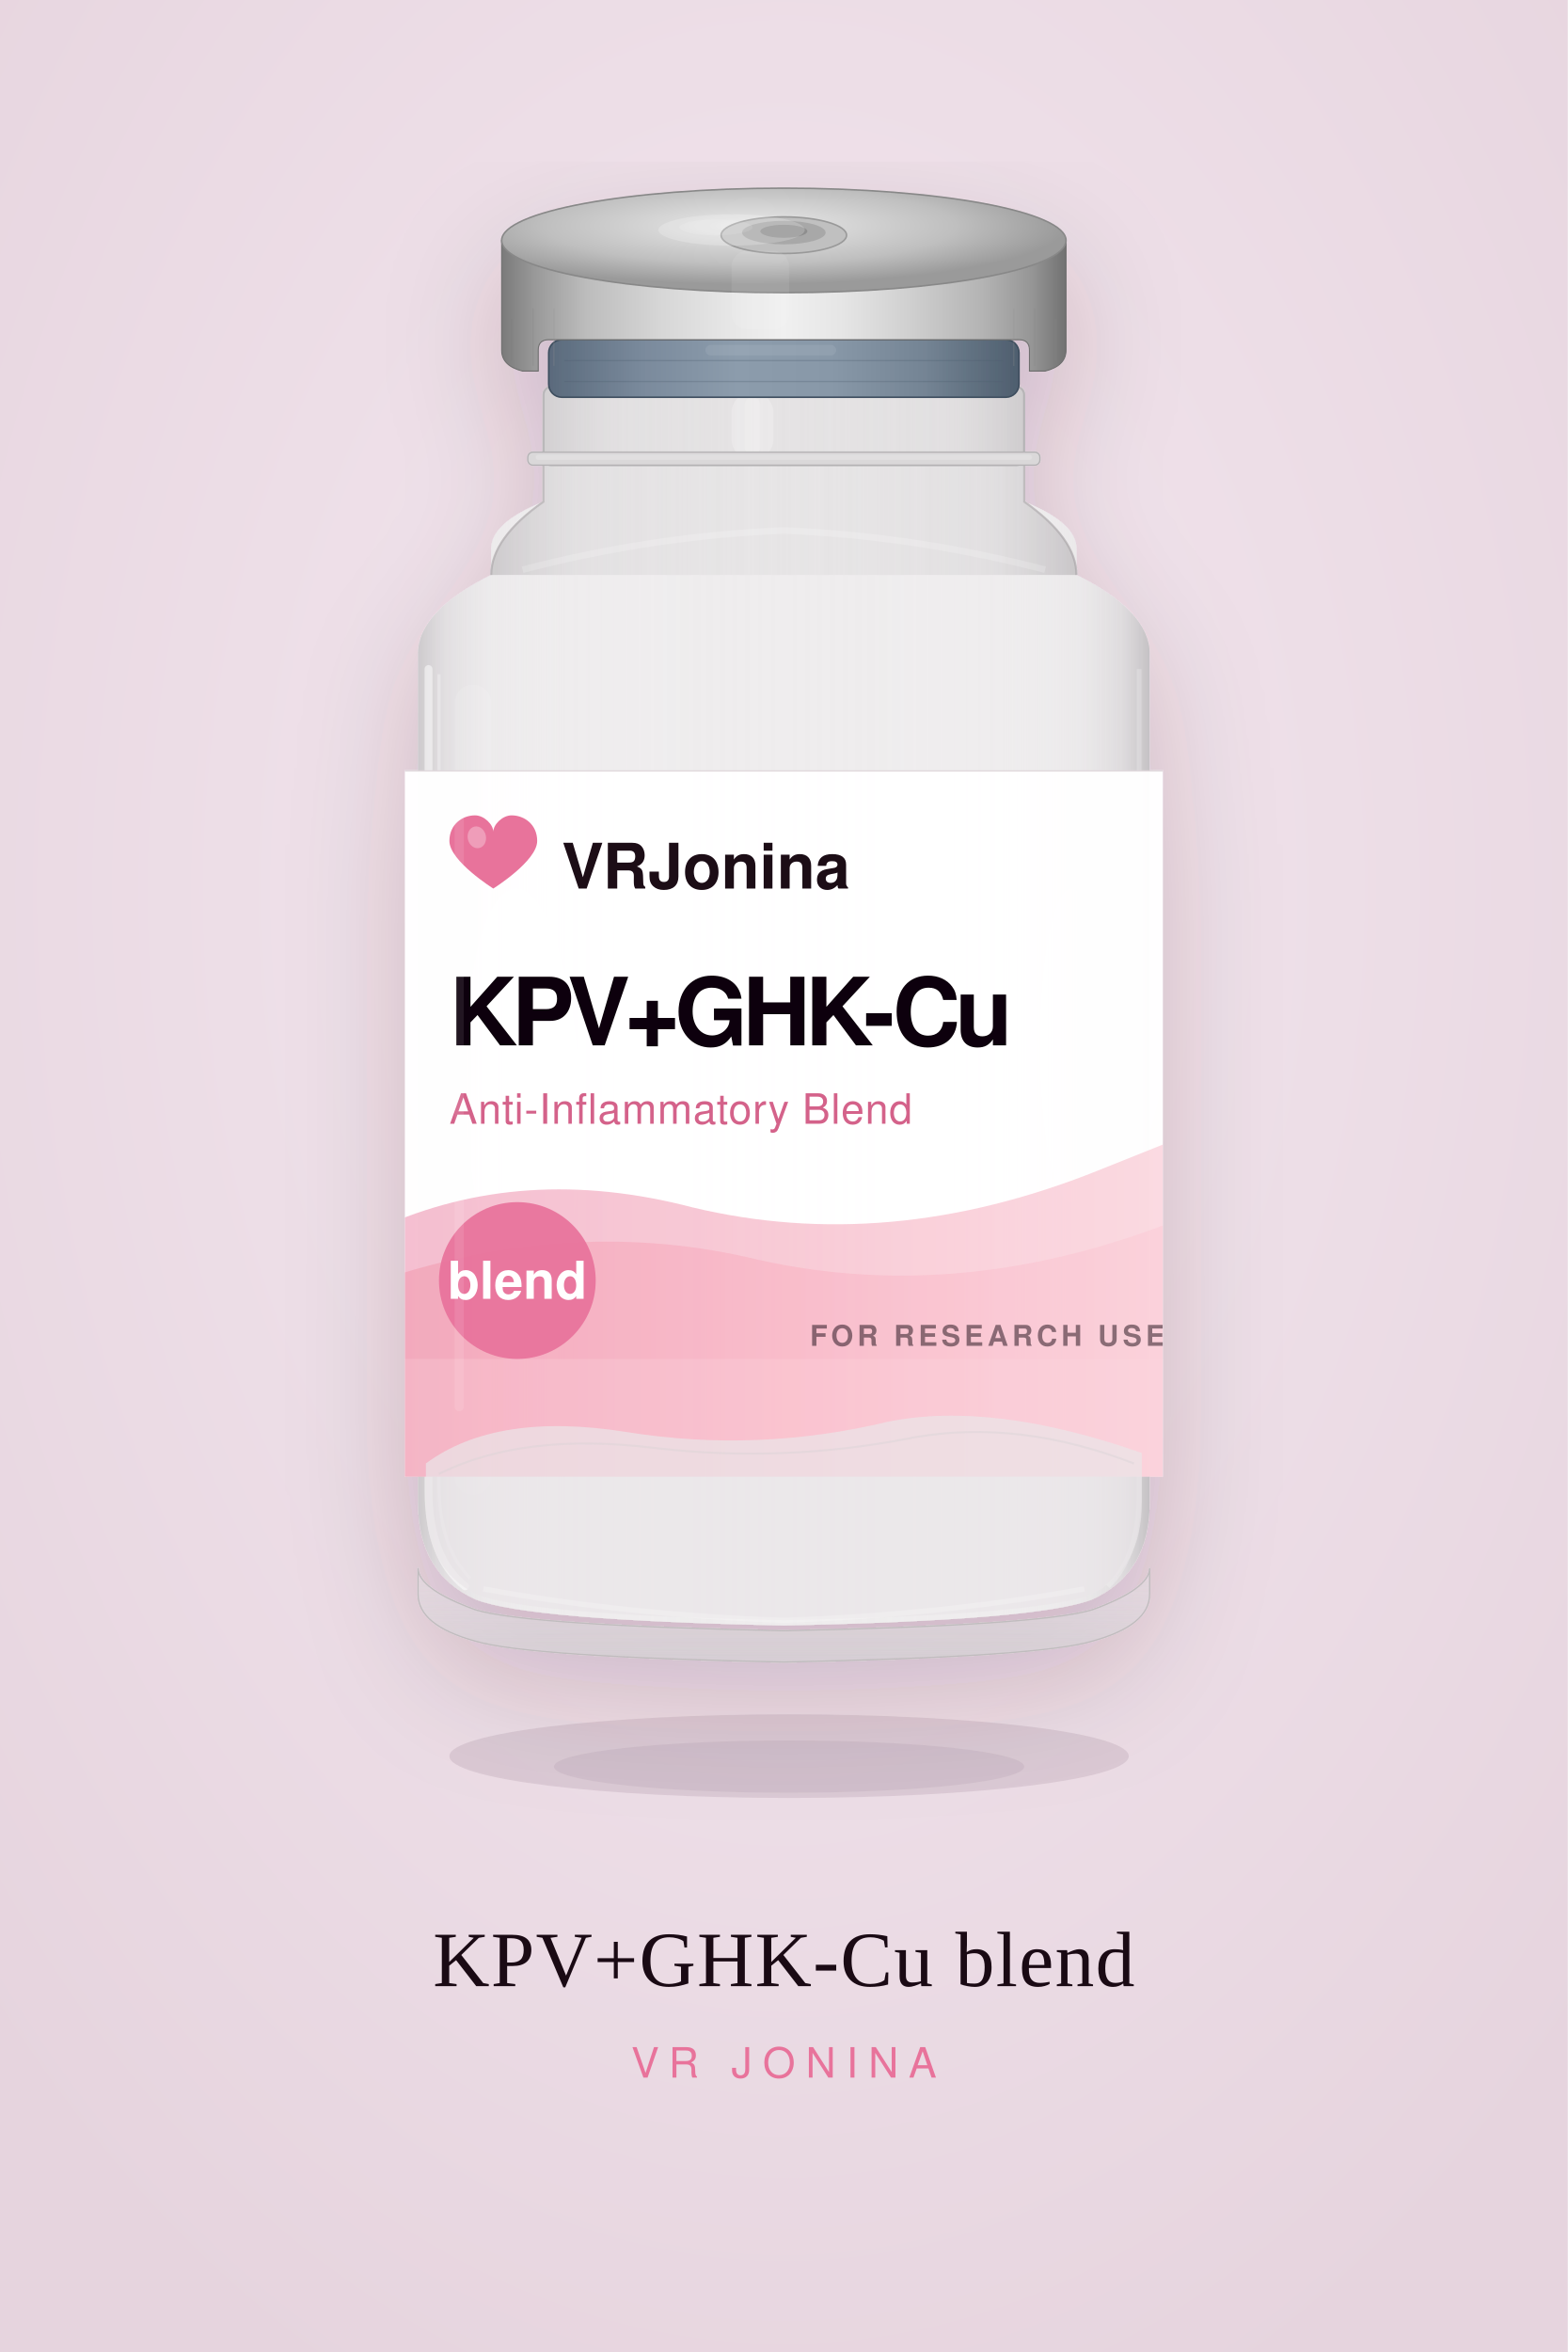
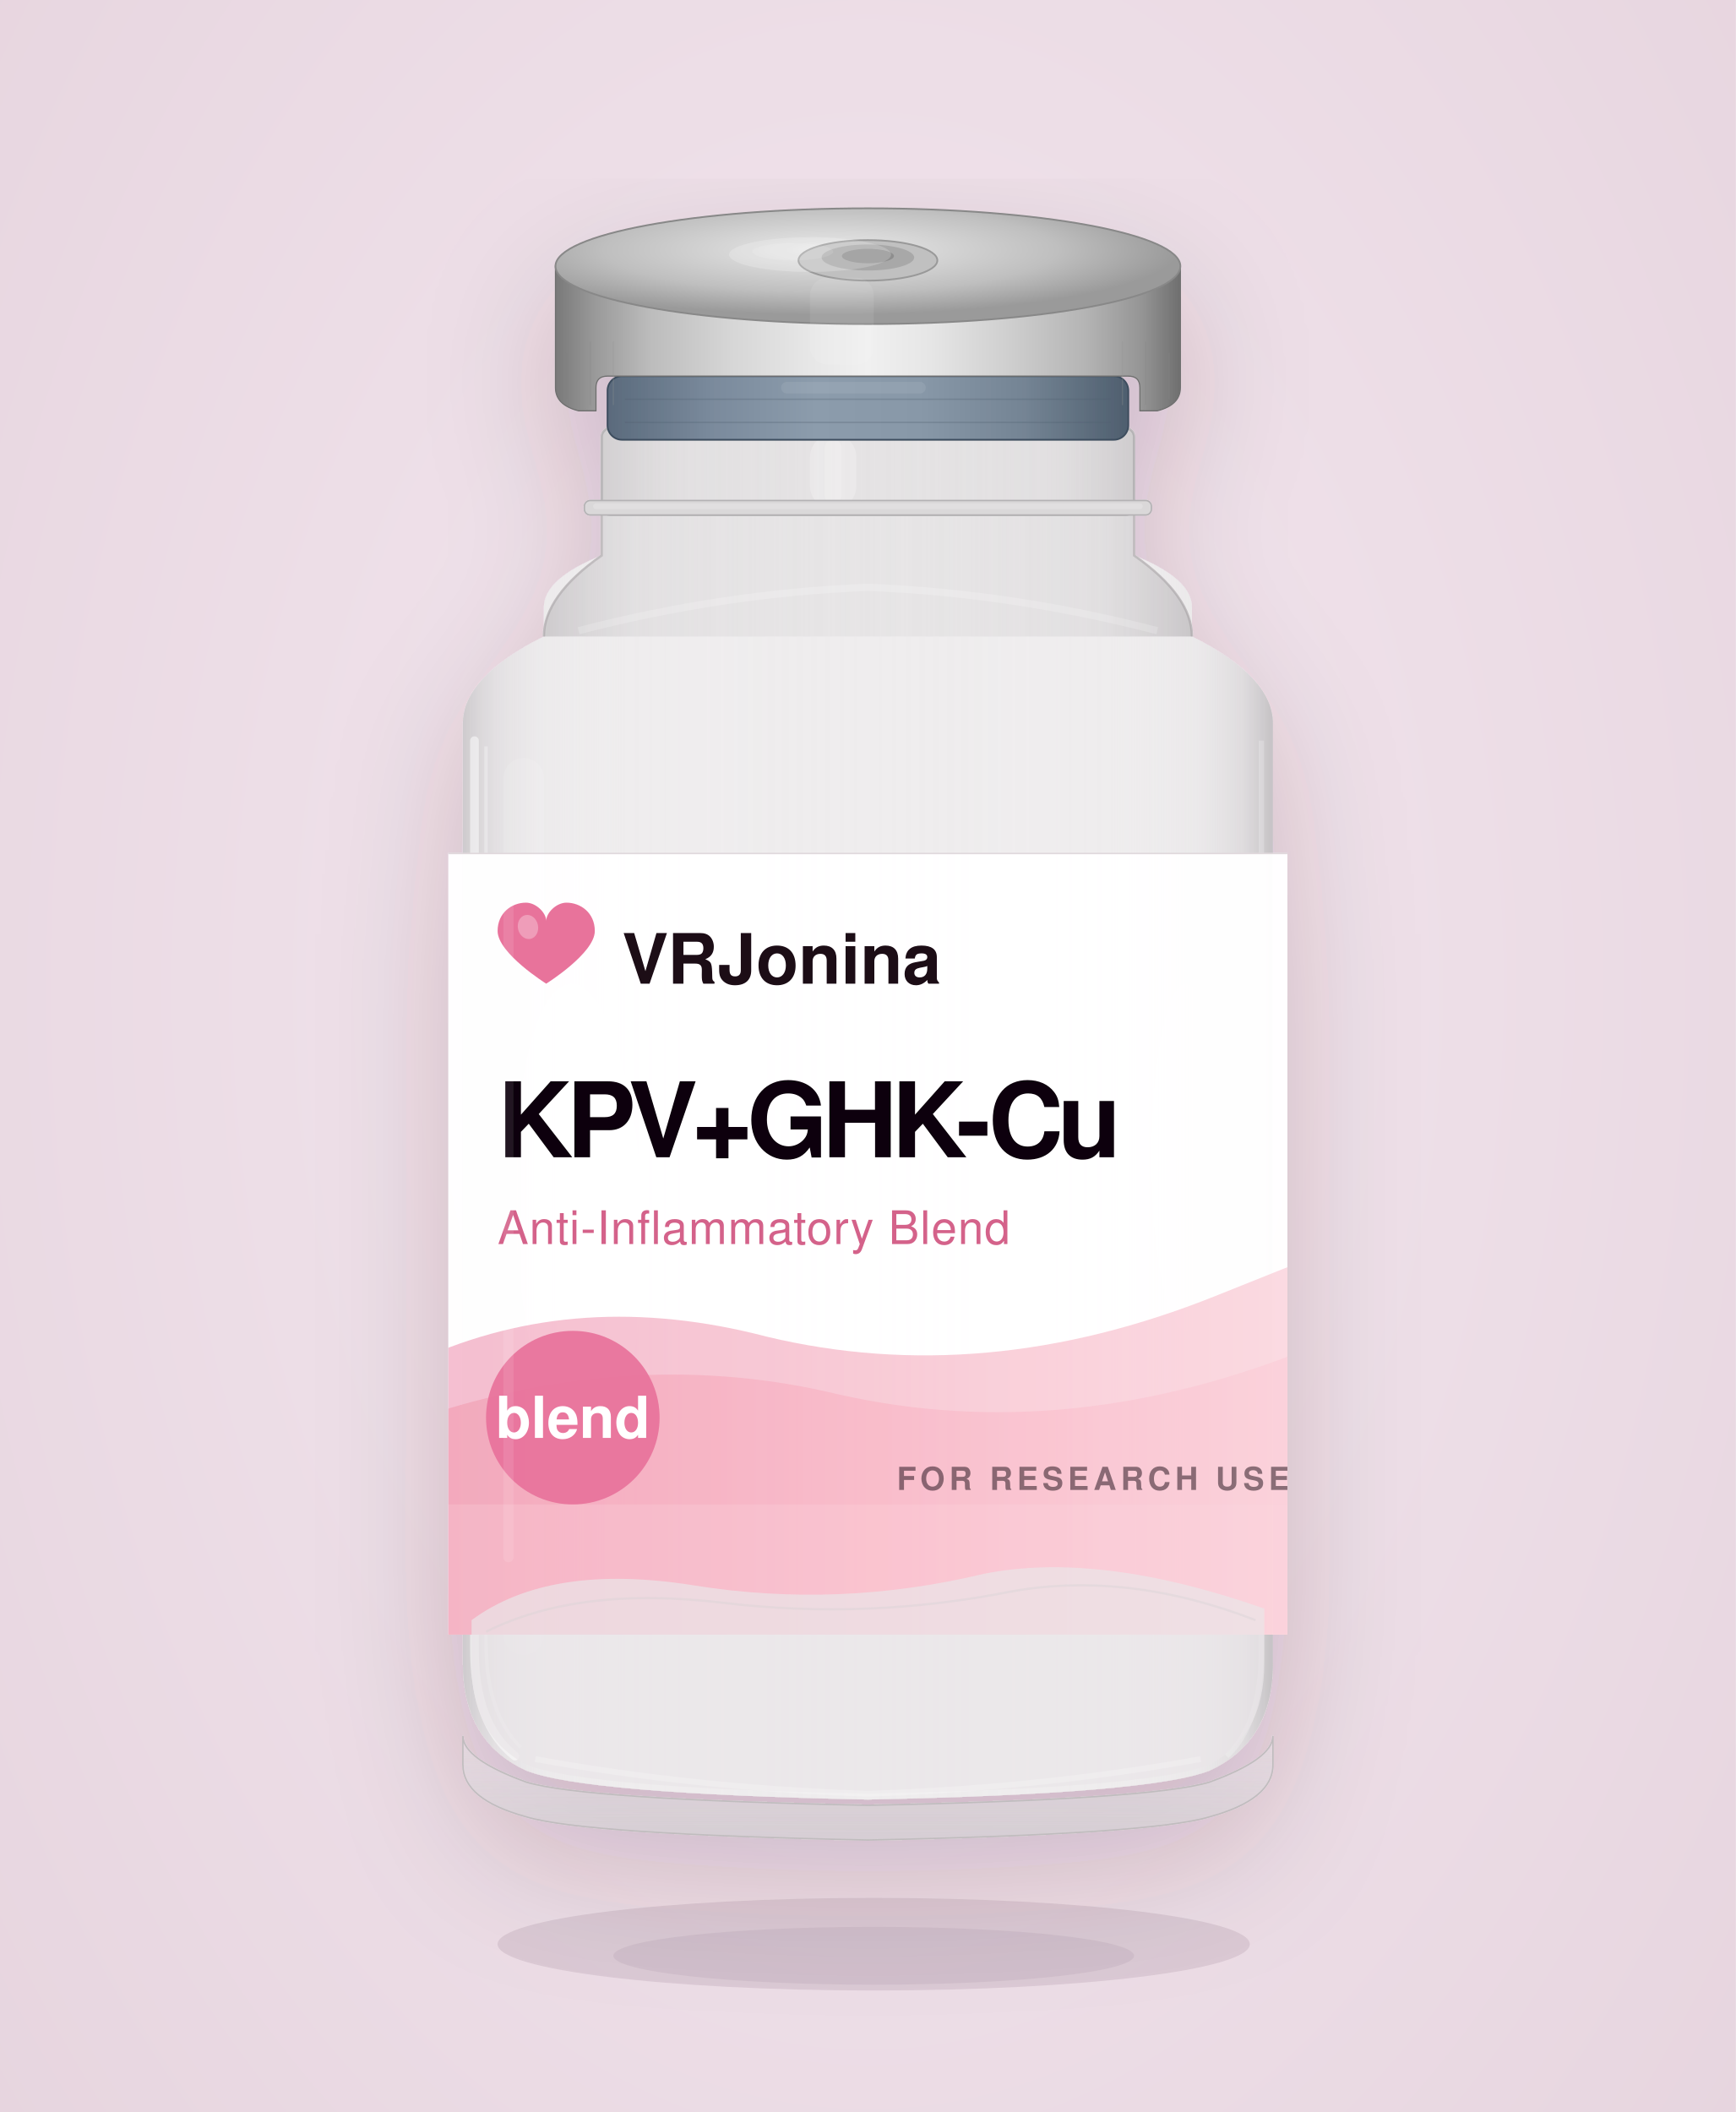
- <svg xmlns="http://www.w3.org/2000/svg" viewBox="0 0 600 900" width="600" height="900">
+ <svg xmlns="http://www.w3.org/2000/svg" viewBox="0 0 600 730">
  <defs>
    <radialGradient id="bgGrad" cx="50%" cy="38%" r="70%">
      <stop offset="0%" stop-color="#F4E8F0" />
      <stop offset="100%" stop-color="#E6D4DE" />
    </radialGradient>
    <linearGradient id="capSide" x1="0" y1="0" x2="1" y2="0">
      <stop offset="0%" stop-color="#7A7A7A" />
      <stop offset="6%" stop-color="#999" />
      <stop offset="15%" stop-color="#BCBCBC" />
      <stop offset="28%" stop-color="#D6D6D6" />
      <stop offset="40%" stop-color="#E6E6E6" />
      <stop offset="50%" stop-color="#F0F0F0" />
      <stop offset="60%" stop-color="#E6E6E6" />
      <stop offset="72%" stop-color="#D0D0D0" />
      <stop offset="85%" stop-color="#B4B4B4" />
      <stop offset="94%" stop-color="#959595" />
      <stop offset="100%" stop-color="#707070" />
    </linearGradient>
    <radialGradient id="capTop" cx="44%" cy="36%" r="56%">
      <stop offset="0%" stop-color="#E8E8E8" />
      <stop offset="30%" stop-color="#D6D6D6" />
      <stop offset="65%" stop-color="#BFBFBF" />
      <stop offset="100%" stop-color="#9A9A9A" />
    </radialGradient>
    <linearGradient id="rubber" x1="0" y1="0" x2="1" y2="0">
      <stop offset="0%" stop-color="#5A6A7C" />
      <stop offset="20%" stop-color="#7A8A9C" />
      <stop offset="40%" stop-color="#8C9CAC" />
      <stop offset="60%" stop-color="#8898A8" />
      <stop offset="80%" stop-color="#748494" />
      <stop offset="100%" stop-color="#4E5E6E" />
    </linearGradient>
    <linearGradient id="glassBody" x1="0" y1="0" x2="1" y2="0">
      <stop offset="0%" stop-color="#B0ACB0" stop-opacity="0.55" />
      <stop offset="4%" stop-color="#D0CCD0" stop-opacity="0.4" />
      <stop offset="10%" stop-color="#E8E6E8" stop-opacity="0.25" />
      <stop offset="20%" stop-color="#F4F3F4" stop-opacity="0.12" />
      <stop offset="50%" stop-color="#FAFAFA" stop-opacity="0.05" />
      <stop offset="80%" stop-color="#F4F3F4" stop-opacity="0.12" />
      <stop offset="90%" stop-color="#E4E2E4" stop-opacity="0.25" />
      <stop offset="96%" stop-color="#C8C4C8" stop-opacity="0.4" />
      <stop offset="100%" stop-color="#A09CA0" stop-opacity="0.55" />
    </linearGradient>
    <linearGradient id="glassShoulder" x1="0" y1="0" x2="1" y2="0">
      <stop offset="0%" stop-color="#A8A4A8" stop-opacity="0.5" />
      <stop offset="15%" stop-color="#D8D6D8" stop-opacity="0.3" />
      <stop offset="50%" stop-color="#F0F0F0" stop-opacity="0.1" />
      <stop offset="85%" stop-color="#D4D2D4" stop-opacity="0.3" />
      <stop offset="100%" stop-color="#9C989C" stop-opacity="0.5" />
    </linearGradient>
    <linearGradient id="pinkWave" x1="0" y1="0" x2="1" y2="0">
      <stop offset="0%" stop-color="#F0889E" />
      <stop offset="40%" stop-color="#F8A0B4" />
      <stop offset="100%" stop-color="#FCC8D4" />
    </linearGradient>
    <linearGradient id="pinkWave2" x1="0" y1="0" x2="1" y2="0">
      <stop offset="0%" stop-color="#E87098" />
      <stop offset="50%" stop-color="#F08CA4" />
      <stop offset="100%" stop-color="#F8B0C0" />
    </linearGradient>
    <filter id="vialShadow" x="-30%" y="-5%" width="160%" height="120%">
      <feDropShadow dx="0" dy="18" stdDeviation="22" flood-color="#3A1830" flood-opacity="0.18" />
    </filter>
    <linearGradient id="glassBottom" x1="0" y1="0" x2="0" y2="1">
      <stop offset="0%" stop-color="#E0DCE0" stop-opacity="0.3" />
      <stop offset="100%" stop-color="#D0CCD0" stop-opacity="0.6" />
    </linearGradient>
    <clipPath id="vialClip">
      <path d="M155 248 Q155 230 185 215 L185 205 Q185 195 205 188 L205 170 L395 170 L395 188 Q415 195 415 205 L415 215 Q445 230 445 248 L445 580 Q445 610 420 620 Q400 628 300 630 Q200 628 180 620 Q155 610 155 580 Z" />
    </clipPath>
  </defs>
  <rect width="600" height="900" fill="url(#bgGrad)" />
  <g filter="url(#vialShadow)">
    <path d="M160 250 Q160 234 188 220 L188 210 Q188 200 208 192 L208 175 L392 175 L392 192 Q412 200 412 210 L412 220 Q440 234 440 250 L440 575 Q440 602 418 612 Q398 620 300 622 Q202 620 182 612 Q160 602 160 575 Z" fill="#EEECED" />
    <path d="M160 250 Q160 234 188 220 L188 210 Q188 200 208 192 L208 175 L392 175 L392 192 Q412 200 412 210 L412 220 Q440 234 440 250 L440 575 Q440 602 418 612 Q398 620 300 622 Q202 620 182 612 Q160 602 160 575 Z" fill="url(#glassBody)" />
    <path d="M164 256 L164 570 Q164 596 178 607" stroke="white" stroke-width="3" fill="none" opacity="0.5" stroke-linecap="round" />
    <path d="M168 258 L168 568 Q168 592 180 604" stroke="white" stroke-width="1.2" fill="none" opacity="0.3" />
    <rect x="174" y="262" width="14" height="310" rx="7" fill="white" opacity="0.1" />
    <path d="M436 256 L436 570 Q436 596 424 607" stroke="white" stroke-width="1.8" fill="none" opacity="0.22" />
    <ellipse cx="200" cy="420" rx="22" ry="80" fill="white" opacity="0.08" transform="rotate(-2, 200, 420)" />
    <ellipse cx="410" cy="400" rx="12" ry="60" fill="white" opacity="0.05" />
    <path d="M188 220 Q188 206 208 192 L208 175 L392 175 L392 192 Q412 206 412 220" fill="#E6E4E5" stroke="#C0BCBE" stroke-width="0.8" />
    <path d="M188 220 Q188 206 208 192 L208 175 L392 175 L392 192 Q412 206 412 220" fill="url(#glassShoulder)" opacity="0.8" />
    <path d="M200 218 Q250 205 300 203 Q350 205 400 218" stroke="white" stroke-width="2.5" fill="none" opacity="0.18" />
    <rect x="208" y="148" width="184" height="30" rx="3" fill="#E4E2E3" stroke="#BCBABC" stroke-width="0.8" />
    <rect x="208" y="148" width="184" height="30" rx="3" fill="url(#glassShoulder)" opacity="0.6" />
    <rect x="280" y="150" width="16" height="26" rx="8" fill="white" opacity="0.22" />
    <rect x="285" y="152" width="6" height="22" rx="3" fill="white" opacity="0.14" />
    <rect x="202" y="173" width="196" height="5" rx="2" fill="#DAD8D9" stroke="#B4B2B4" stroke-width="0.5" />
    <rect x="205" y="174" width="190" height="2" rx="1" fill="white" opacity="0.18" />
    <rect x="210" y="130" width="180" height="22" rx="5" fill="url(#rubber)" stroke="#3E4E5E" stroke-width="0.6" />
    <line x1="216" y1="138" x2="384" y2="138" stroke="#4E5E6E" stroke-width="0.5" opacity="0.3" />
    <line x1="216" y1="146" x2="384" y2="146" stroke="#4E5E6E" stroke-width="0.5" opacity="0.3" />
    <rect x="270" y="132" width="50" height="4" rx="2" fill="white" opacity="0.08" />
    <path d="M192 92 L192 134 Q192 140 200 142 L206 142 L206 134 Q206 130 210 130 L390 130 Q394 130 394 134 L394 142 L400 142 Q408 140 408 134 L408 92 Z" fill="url(#capSide)" stroke="#6E6E6E" stroke-width="0.4" />
    <line x1="196" y1="138" x2="196" y2="122" stroke="#808080" stroke-width="0.8" opacity="0.45" />
    <line x1="204" y1="140" x2="204" y2="118" stroke="#888" stroke-width="0.5" opacity="0.35" />
    <line x1="212" y1="140" x2="212" y2="118" stroke="#909090" stroke-width="0.4" opacity="0.3" />
    <line x1="388" y1="140" x2="388" y2="118" stroke="#909090" stroke-width="0.4" opacity="0.3" />
    <line x1="396" y1="140" x2="396" y2="118" stroke="#888" stroke-width="0.5" opacity="0.35" />
    <line x1="404" y1="138" x2="404" y2="122" stroke="#808080" stroke-width="0.8" opacity="0.45" />
    <ellipse cx="300" cy="92" rx="108" ry="20" fill="url(#capTop)" stroke="#888" stroke-width="0.6" />
    <ellipse cx="300" cy="90" rx="24" ry="7" fill="#C0C0C0" stroke="#999" stroke-width="0.6" />
    <ellipse cx="300" cy="89" rx="16" ry="4.5" fill="#A8A8A8" />
    <ellipse cx="300" cy="88.5" rx="9" ry="2.5" fill="#8E8E8E" />
    <ellipse cx="280" cy="88" rx="28" ry="6" fill="white" opacity="0.2" />
    <ellipse cx="274" cy="87" rx="14" ry="3" fill="white" opacity="0.1" />
    <rect x="280" y="96" width="22" height="30" rx="6" fill="white" opacity="0.08" />
    <g clip-path="url(#vialClip)">
      <rect x="145" y="295" width="310" height="270" fill="white" opacity="0.97" />
      <line x1="145" y1="295" x2="455" y2="295" stroke="#E0D8DC" stroke-width="0.5" />
      <g transform="translate(172, 312) scale(0.7)">
        <path d="M24 40 C24 40, 0 25, 0 14 C0 5, 7 0, 14 0 C19 0, 24 5, 24 9 C24 5, 29 0, 34 0 C41 0, 48 5, 48 14 C48 25, 24 40, 24 40Z" fill="#E8739B" />
        <ellipse cx="15" cy="12" rx="5" ry="6" fill="white" opacity="0.3" transform="rotate(-12, 15, 12)" />
      </g>
      <text x="215" y="340" font-family="'Helvetica Neue', Helvetica, Arial, sans-serif" font-weight="800" font-size="24" fill="#1A0A14">VR</text>
      <text x="248" y="340" font-family="'Helvetica Neue', Helvetica, Arial, sans-serif" font-weight="600" font-size="24" fill="#1A0A14">Jonina</text>
      <text x="172" y="400" font-family="'Helvetica Neue', Helvetica, Arial, sans-serif" font-weight="900" font-size="36" fill="#0A0008" letter-spacing="-2">KPV+GHK-Cu</text>
      <text x="172" y="430" font-family="'Helvetica Neue', Helvetica, Arial, sans-serif" font-weight="400" font-size="16" fill="#D4628A" letter-spacing="0.3">Anti-Inflammatory Blend</text>
      <path d="M145 470 Q200 445 265 462 Q340 480 420 448 Q440 440 455 434 L455 565 L145 565 Z" fill="url(#pinkWave2)" opacity="0.45" />
      <path d="M145 490 Q220 465 290 482 Q370 500 455 465 L455 565 L145 565 Z" fill="url(#pinkWave)" opacity="0.4" />
      <rect x="145" y="520" width="310" height="45" fill="#FCD8E0" opacity="0.25" />
      <circle cx="198" cy="490" r="30" fill="#E8739B" opacity="0.93" />
      <text x="198" y="497" text-anchor="middle" font-family="'Helvetica Neue', Helvetica, Arial, sans-serif" font-weight="700" font-size="20" fill="white">blend</text>
      <text x="310" y="515" font-family="'Helvetica Neue', Helvetica, Arial, sans-serif" font-weight="600" font-size="11" fill="#1A0A14" letter-spacing="1.5" opacity="0.5">FOR RESEARCH USE</text>
    </g>
    <rect x="174" y="300" width="3.5" height="240" rx="1.75" fill="white" opacity="0.1" clip-path="url(#vialClip)" />
    <g clip-path="url(#vialClip)">
      <path d="M163 560 Q190 540 240 548 Q290 556 340 544 Q380 536 437 556 L437 575 Q437 600 418 610 Q398 618 300 620 Q202 618 182 610 Q163 600 163 575 Z" fill="#EAE6E8" opacity="0.7" />
      <path d="M168 564 Q200 548 250 554 Q300 560 350 550 Q390 543 434 560" stroke="#D8D2D5" stroke-width="0.8" fill="none" opacity="0.4" />
    </g>
    <path d="M160 600 Q160 608 182 616 Q202 622 300 624 Q398 622 418 616 Q440 608 440 600 L440 610 Q440 622 418 628 Q398 634 300 636 Q202 634 182 628 Q160 622 160 610 Z" fill="url(#glassBottom)" stroke="#C0BCBE" stroke-width="0.5" />
    <path d="M185 608 Q240 618 300 620 Q360 618 415 608" stroke="white" stroke-width="2" fill="none" opacity="0.2" />
  </g>
  <ellipse cx="302" cy="672" rx="130" ry="16" fill="#3A1830" opacity="0.1" />
  <ellipse cx="302" cy="676" rx="90" ry="10" fill="#3A1830" opacity="0.06" />
  <text x="300" y="760" text-anchor="middle" font-family="Georgia, 'Times New Roman', serif" font-size="30" fill="#1A0A14" letter-spacing="0.5">KPV+GHK-Cu blend</text>
  <text x="300" y="795" text-anchor="middle" font-family="'Helvetica Neue', Helvetica, Arial, sans-serif" font-weight="500" font-size="16" fill="#E8739B" letter-spacing="4">VR JONINA</text>
</svg>
